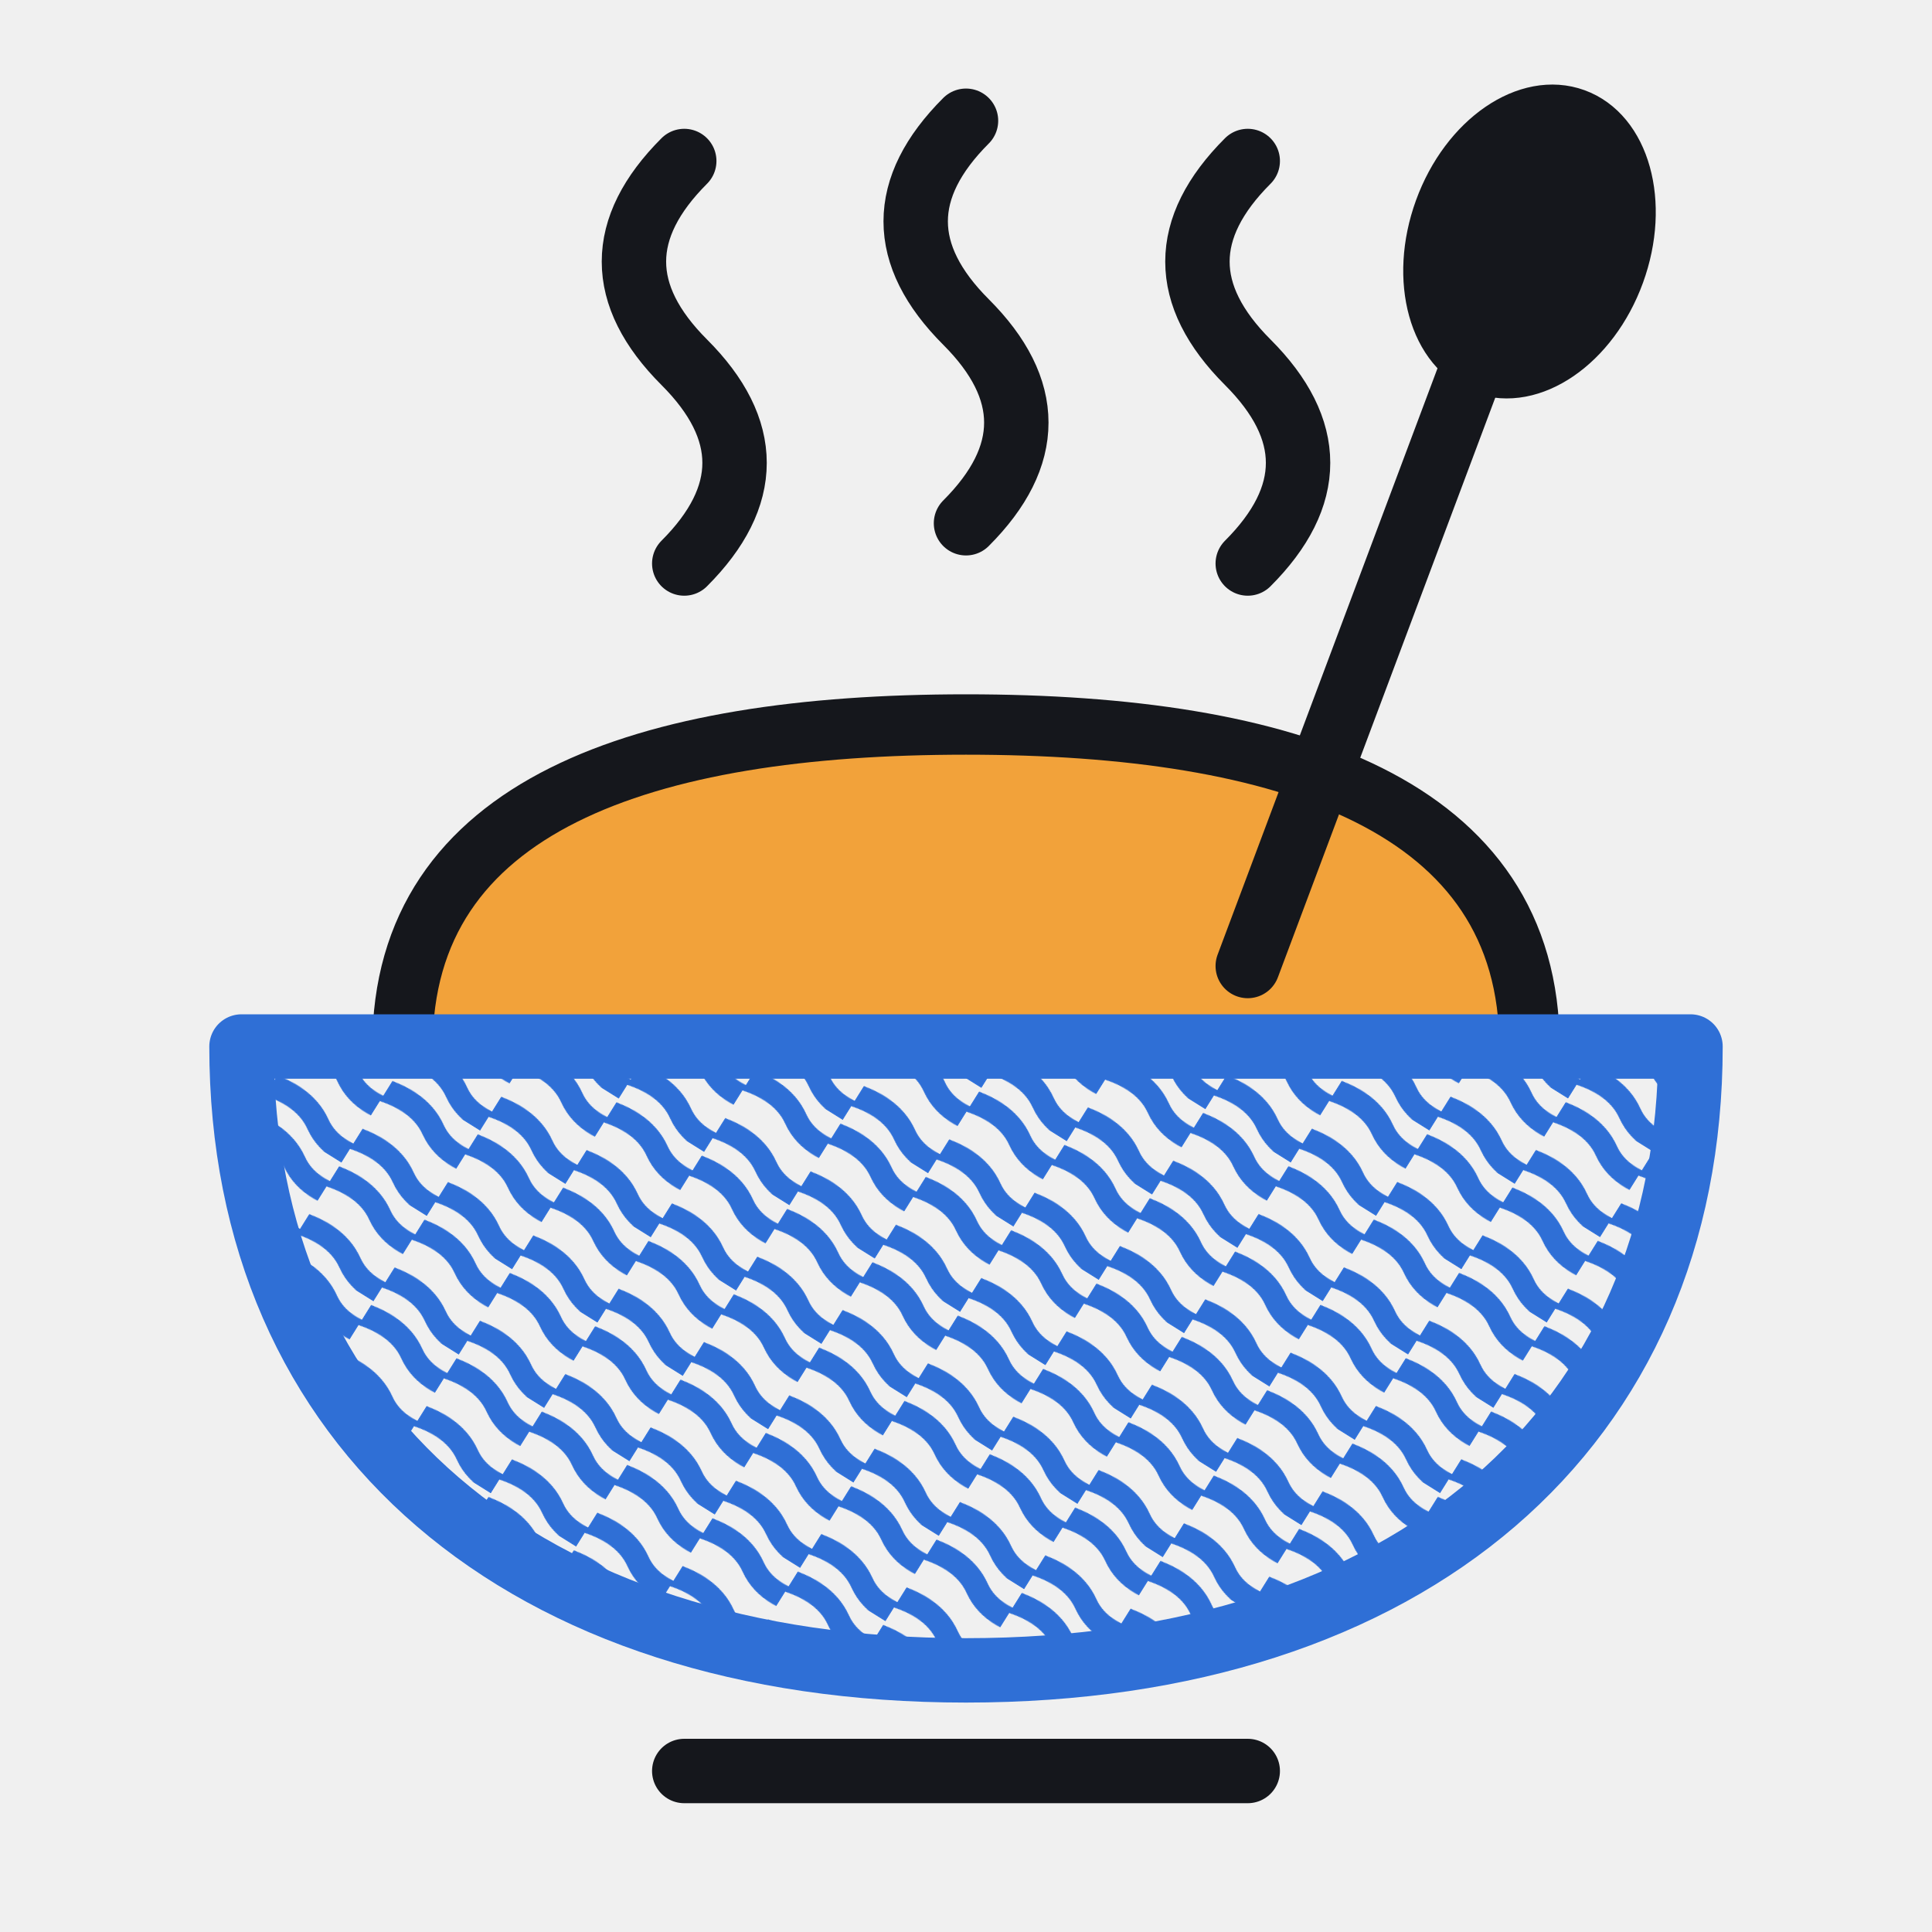
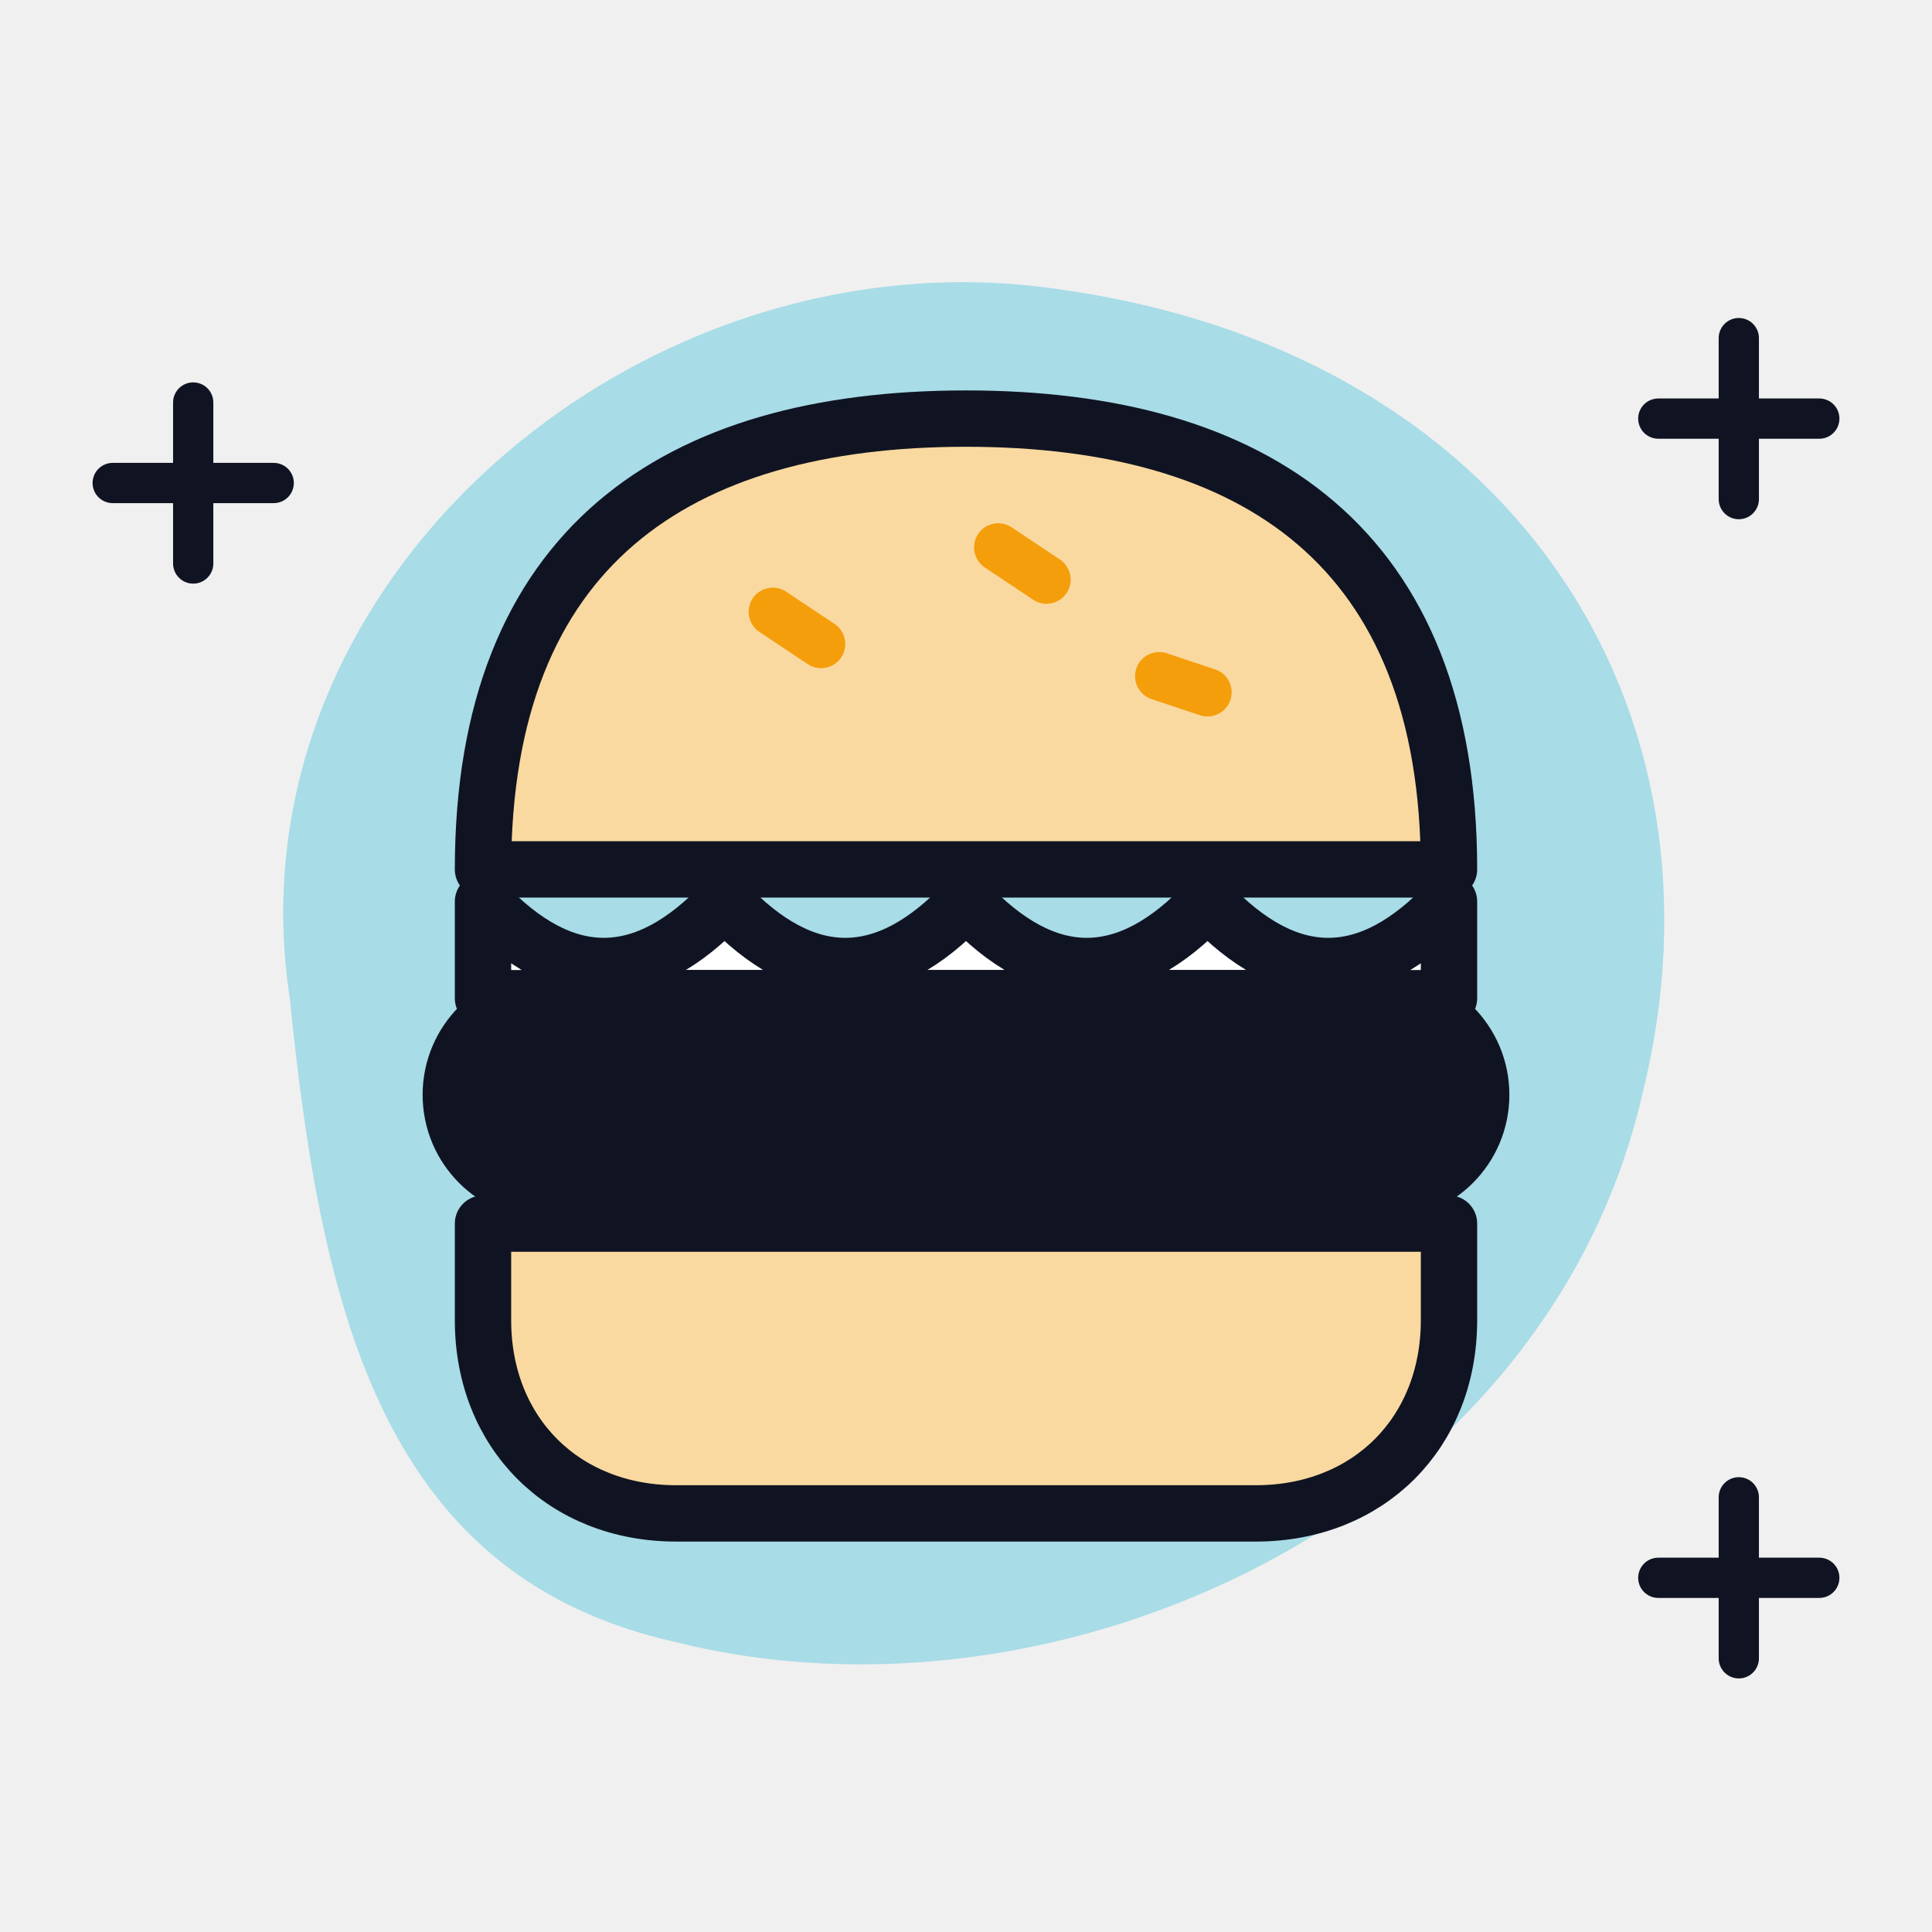
- <svg xmlns="http://www.w3.org/2000/svg" viewBox="0 0 96 96" width="96" height="96" role="img">
-   <defs>
-     <pattern id="s" width="5" height="5" patternUnits="userSpaceOnUse" patternTransform="rotate(32)">
-       <path d="M-1 1.1 Q1.5 0.2 3 1.2 T7 1.1 M-1 3.9 Q1.5 3 3 4 T7 3.9" stroke="#2f6fd6" stroke-width="1.15" fill="none" stroke-linecap="round" />
-     </pattern>
-   </defs>
-   <style>.o{fill:none;stroke:#15171c;stroke-width:3.2;stroke-linecap:round;stroke-linejoin:round}.h{fill:url(#s);stroke:#2f6fd6;stroke-width:3.2;stroke-linecap:round;stroke-linejoin:round}.a{fill:#f2a23a;stroke:#15171c;stroke-width:3;stroke-linecap:round;stroke-linejoin:round}.k{fill:#15171c;stroke:#15171c;stroke-width:2;stroke-linecap:round;stroke-linejoin:round}.w{fill:#fff;stroke:none}</style>
-   <path class="o" d="M34 8 q-5 5 0 10 t0 10 M48 6 q-5 5 0 10 t0 10 M62 8 q-5 5 0 10 t0 10" />
-   <path class="a" d="M20 52 C20 40 32 36 48 36 C64 36 76 40 76 52 Z" />
-   <path class="h" d="M12 52 H84 C84 71 70 83 48 83 C26 83 12 71 12 52 Z" />
-   <path class="o" d="M34 88 H62" />
-   <path class="o" d="M74 16 L62 48" />
-   <ellipse class="k" cx="76" cy="12" rx="5" ry="7" transform="rotate(20 76 12)" />
+ <svg xmlns="http://www.w3.org/2000/svg" viewBox="0 0 120 120">
+   <path d="M18 62C14 36 40 14 66 18C94 22 108 44 102 68C96 94 66 108 42 102C24 98 20 82 18 62Z" fill="#A8DCE7" />
+   <path d="M12 25v10M7 30h10M108 21v10M103 26h10M108 93v10M103 98h10" fill="none" stroke="#101422" stroke-width="2.5" stroke-linecap="round" />
+   <g fill="none" stroke="#101422" stroke-width="3.5" stroke-linejoin="round" stroke-linecap="round">
+     <path d="M30 54c0-20 12-28 30-28s30 8 30 28z" fill="#F9D9A0" />
+     <path d="M48 38l3 2M62 34l3 2M72 42l3 1" stroke="#F59E0B" stroke-width="3" />
+     <path d="M30 56q7.5 8 15 0q7.5 8 15 0q7.5 8 15 0q7.5 8 15 0v6H30z" fill="#fff" />
+     <rect x="28" y="62" width="64" height="12" rx="6" fill="#101422" />
+     <path d="M30 76h60v6c0 7-5 12-12 12H42c-7 0-12-5-12-12z" fill="#F9D9A0" />
+   </g>
</svg>
